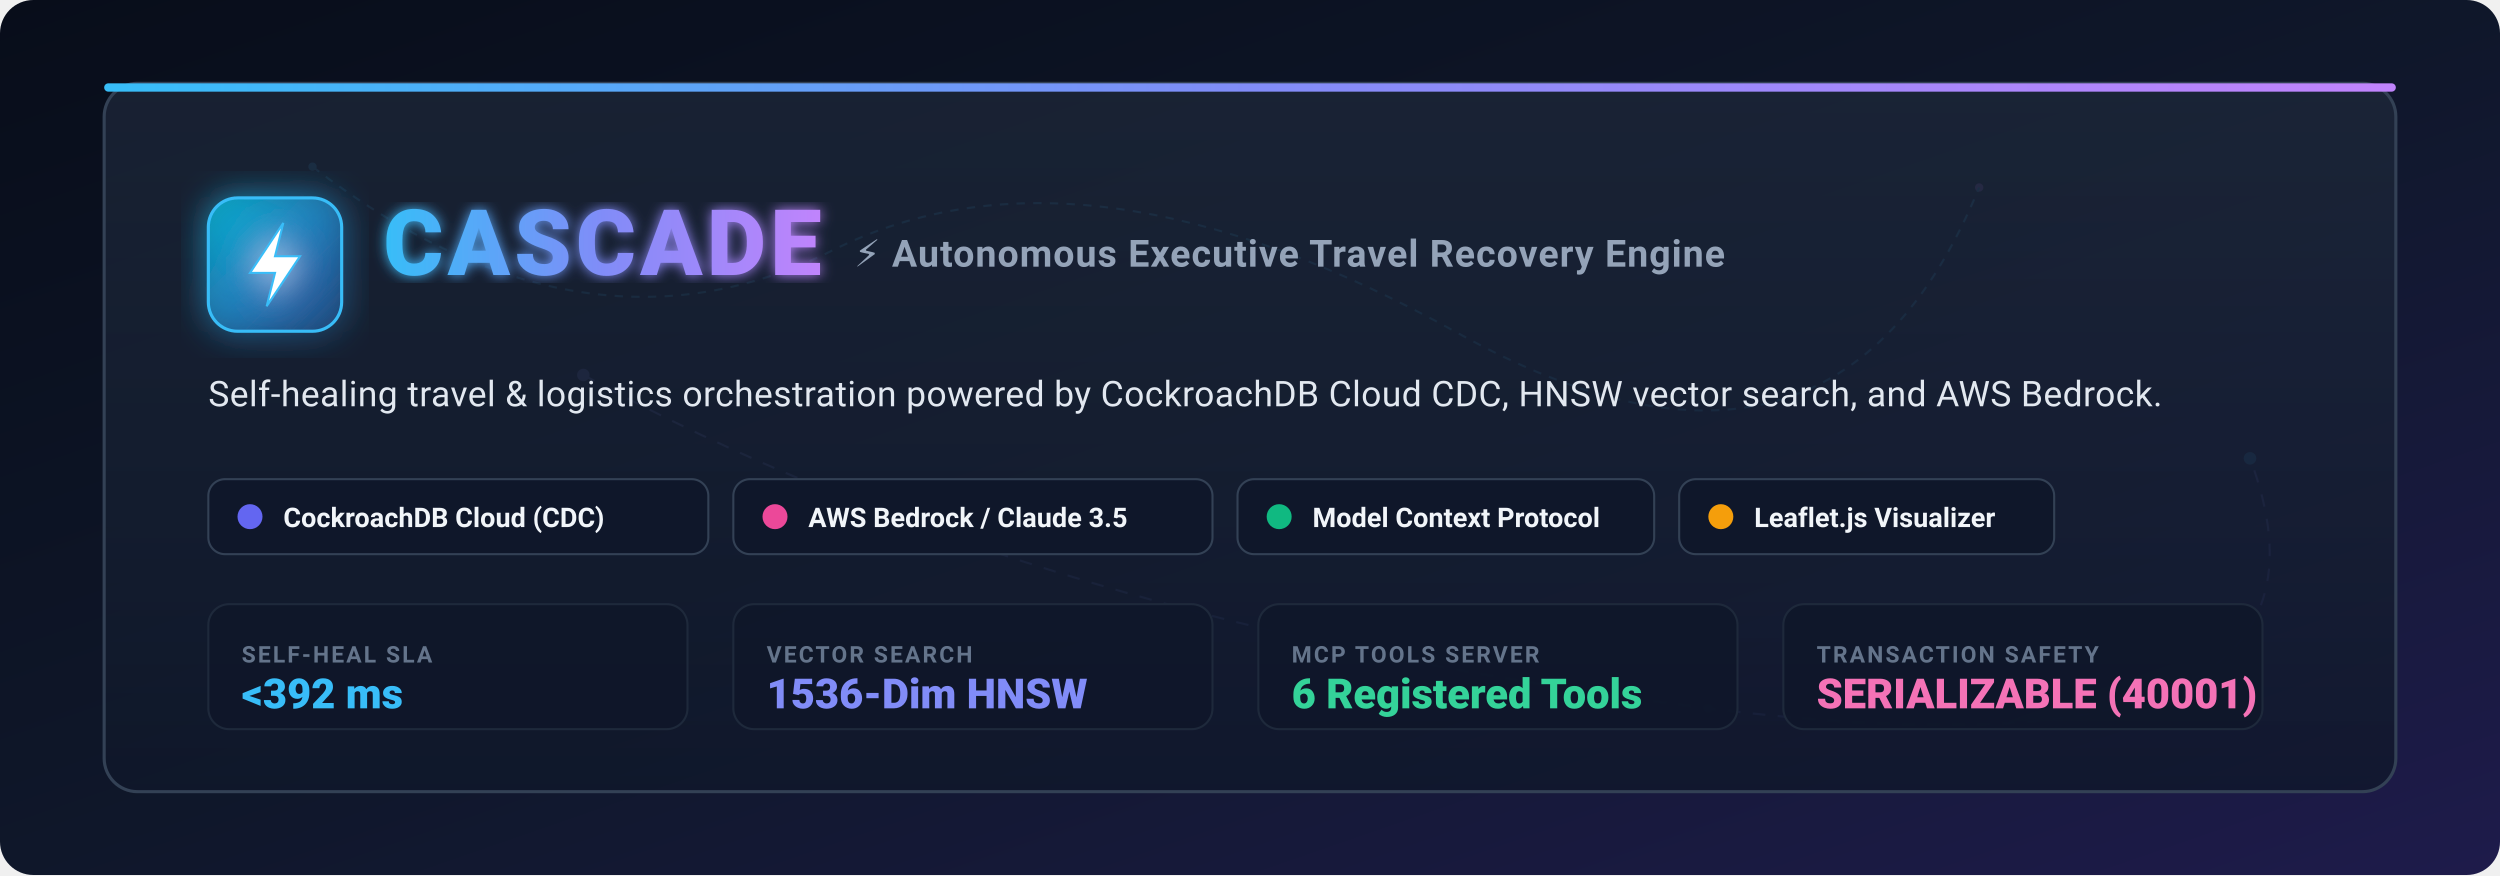
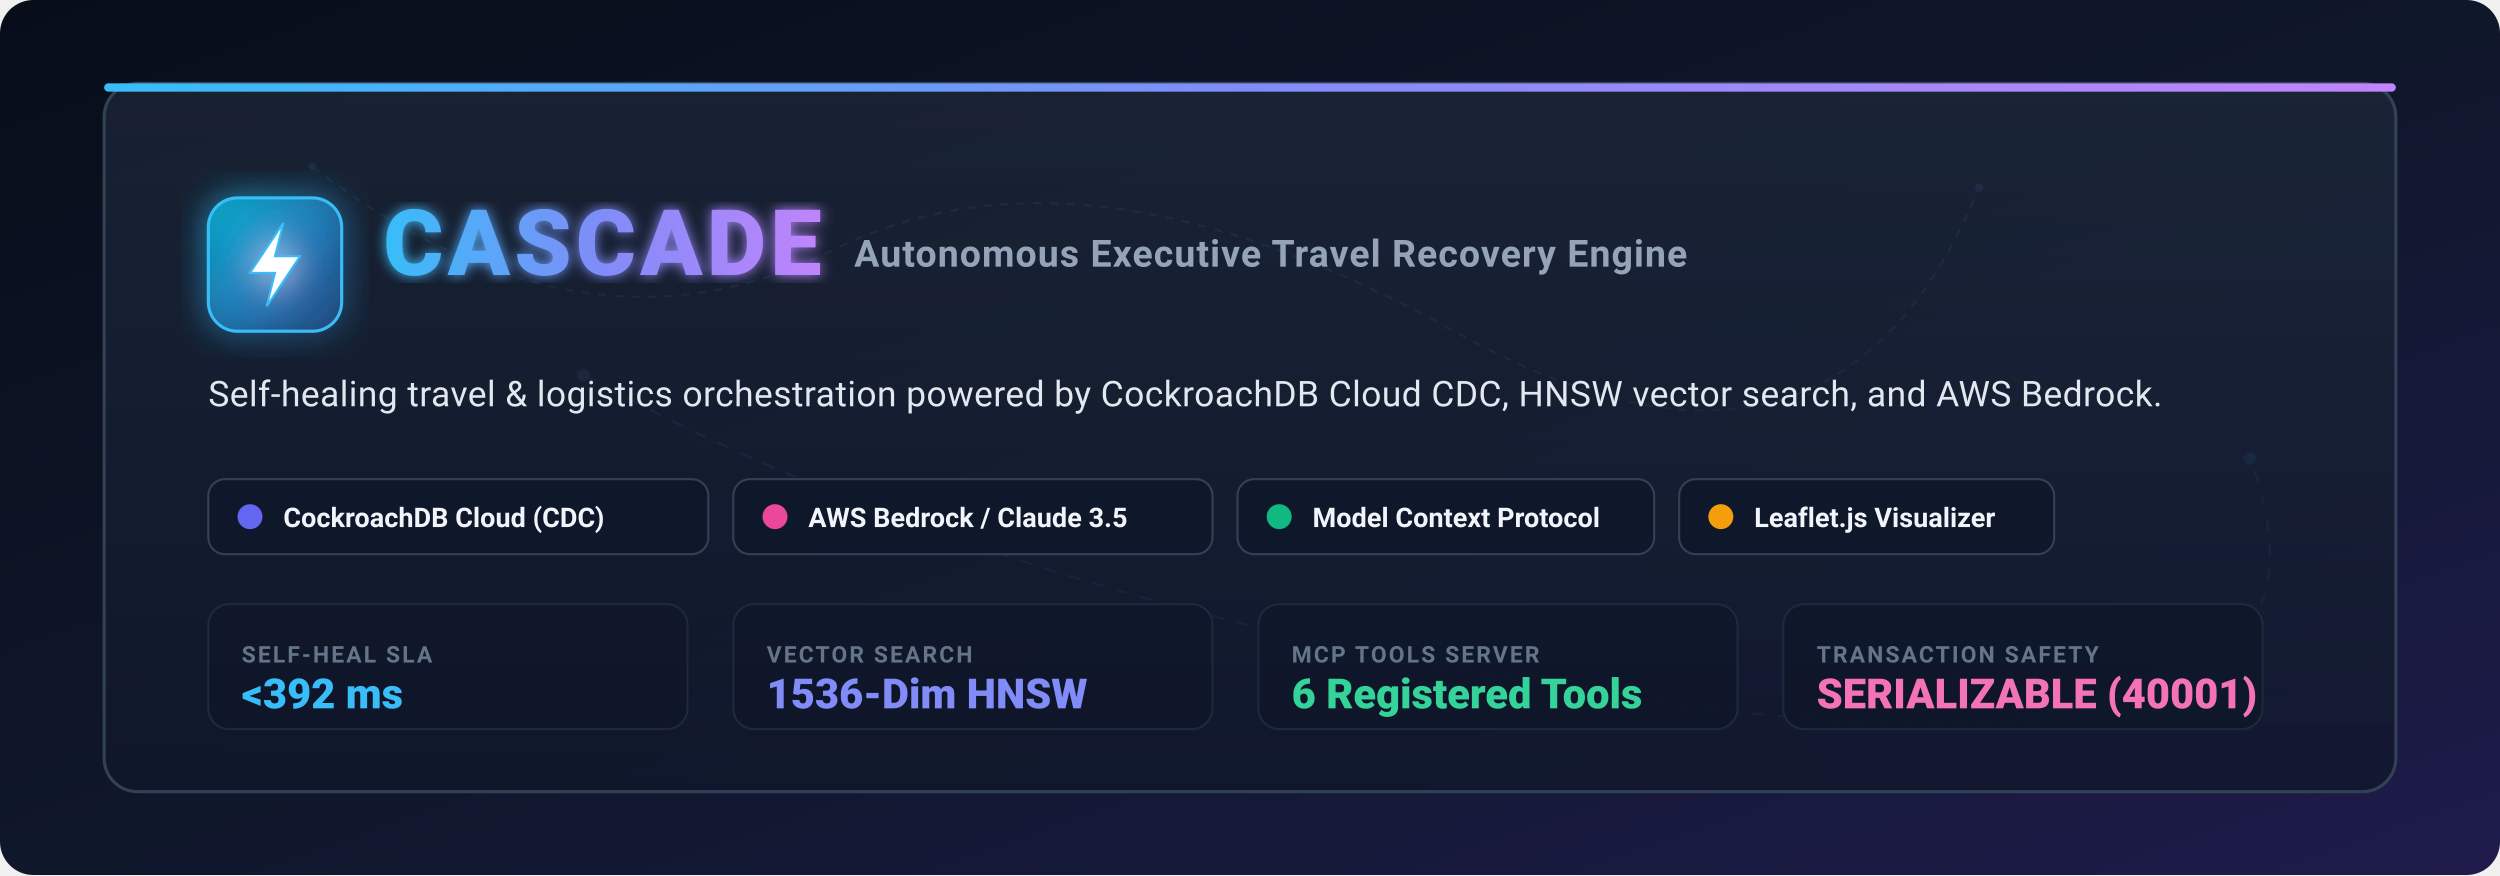
<svg xmlns="http://www.w3.org/2000/svg" viewBox="0 0 1200 420" width="100%" height="100%">
  <defs>
    <linearGradient id="bg-grad" x1="0%" y1="0%" x2="100%" y2="100%">
      <stop offset="0%" stop-color="#080D1A" />
      <stop offset="50%" stop-color="#0F172A" />
      <stop offset="100%" stop-color="#1E1B4B" />
    </linearGradient>
    <linearGradient id="primary-glow" x1="0%" y1="0%" x2="100%" y2="0%">
      <stop offset="0%" stop-color="#38BDF8" />
      <stop offset="50%" stop-color="#818CF8" />
      <stop offset="100%" stop-color="#C084FC" />
    </linearGradient>
    <linearGradient id="cyan-glow" x1="0%" y1="0%" x2="100%" y2="100%">
      <stop offset="0%" stop-color="#06B6D4" stop-opacity="0.8" />
      <stop offset="100%" stop-color="#3B82F6" stop-opacity="0.2" />
    </linearGradient>
    <linearGradient id="card-grad" x1="0%" y1="0%" x2="0%" y2="100%">
      <stop offset="0%" stop-color="#1E293B" stop-opacity="0.7" />
      <stop offset="100%" stop-color="#0F172A" stop-opacity="0.8" />
    </linearGradient>
    <filter id="glow" x="-20%" y="-20%" width="140%" height="140%">
      <feGaussianBlur stdDeviation="8" result="blur" />
      <feComposite in="SourceGraphic" in2="blur" operator="over" />
    </filter>
    <filter id="subtle-glow" x="-10%" y="-10%" width="120%" height="120%">
      <feGaussianBlur stdDeviation="3" result="blur" />
      <feComposite in="SourceGraphic" in2="blur" operator="over" />
    </filter>
  </defs>
  <rect width="1200" height="420" fill="url(#bg-grad)" rx="16" />
  <g opacity="0.25">
    <circle cx="150" cy="80" r="2" fill="#38BDF8" />
    <circle cx="280" cy="180" r="3" fill="#818CF8" />
    <circle cx="950" cy="90" r="2" fill="#C084FC" />
    <circle cx="1080" cy="220" r="3" fill="#38BDF8" />
    <circle cx="820" cy="340" r="2" fill="#38BDF8" />
    <path d="M 150 80 Q 280 180 400 120 T 700 160 T 950 90" fill="none" stroke="#38BDF8" stroke-width="1" stroke-dasharray="4 4" />
    <path d="M 280 180 Q 500 300 820 340 T 1080 220" fill="none" stroke="#818CF8" stroke-width="1" stroke-dasharray="6 6" />
  </g>
  <rect x="50" y="40" width="1100" height="340" rx="16" fill="url(#card-grad)" stroke="#334155" stroke-width="1.5" />
  <rect x="50" y="40" width="1100" height="4" rx="2" fill="url(#primary-glow)" />
  <g transform="translate(100, 95)" filter="url(#glow)">
    <rect x="0" y="0" width="64" height="64" rx="14" fill="url(#cyan-glow)" stroke="#38BDF8" stroke-width="1.5" />
    <path d="M 36 12 L 20 36 H 32 L 28 52 L 44 28 H 32 Z" fill="#FFFFFF" stroke="#38BDF8" stroke-width="1" />
  </g>
  <text x="184" y="132" font-family="-apple-system, BlinkMacSystemFont, 'Segoe UI', Roboto, Helvetica, Arial, sans-serif" font-size="44" font-weight="900" letter-spacing="2" fill="url(#primary-glow)" filter="url(#subtle-glow)">CASCADE</text>
-   <text x="410" y="128" font-family="-apple-system, BlinkMacSystemFont, 'Segoe UI', Roboto, Helvetica, Arial, sans-serif" font-size="18" font-weight="600" fill="#94A3B8" letter-spacing="0.5">⚡ Autonomous Executive Travel Recovery Engine</text>
+   <text x="410" y="128" font-family="-apple-system, BlinkMacSystemFont, 'Segoe UI', Roboto, Helvetica, Arial, sans-serif" font-size="18" font-weight="600" fill="#94A3B8" letter-spacing="0.5">Autonomous Executive Travel Recovery Engine</text>
  <text x="100" y="195" font-family="-apple-system, BlinkMacSystemFont, 'Segoe UI', Roboto, Helvetica, Arial, sans-serif" font-size="17" font-weight="400" fill="#E2E8F0" letter-spacing="0.2">
    Self-healing travel &amp; logistics orchestration powered by CockroachDB Cloud CDC, HNSW vector search, and AWS Bedrock.
  </text>
  <g transform="translate(100, 230)">
    <g transform="translate(0, 0)">
      <rect width="240" height="36" rx="8" fill="#0F172A" stroke="#334155" stroke-width="1" />
      <circle cx="20" cy="18" r="6" fill="#6366F1" />
      <text x="36" y="23" font-family="-apple-system, BlinkMacSystemFont, 'Segoe UI', Roboto, sans-serif" font-size="13" font-weight="600" fill="#F1F5F9">CockroachDB Cloud (CDC)</text>
    </g>
    <g transform="translate(252, 0)">
      <rect width="230" height="36" rx="8" fill="#0F172A" stroke="#334155" stroke-width="1" />
      <circle cx="20" cy="18" r="6" fill="#EC4899" />
      <text x="36" y="23" font-family="-apple-system, BlinkMacSystemFont, 'Segoe UI', Roboto, sans-serif" font-size="13" font-weight="600" fill="#F1F5F9">AWS Bedrock / Claude 3.5</text>
    </g>
    <g transform="translate(494, 0)">
      <rect width="200" height="36" rx="8" fill="#0F172A" stroke="#334155" stroke-width="1" />
      <circle cx="20" cy="18" r="6" fill="#10B981" />
      <text x="36" y="23" font-family="-apple-system, BlinkMacSystemFont, 'Segoe UI', Roboto, sans-serif" font-size="13" font-weight="600" fill="#F1F5F9">Model Context Protocol</text>
    </g>
    <g transform="translate(706, 0)">
      <rect width="180" height="36" rx="8" fill="#0F172A" stroke="#334155" stroke-width="1" />
      <circle cx="20" cy="18" r="6" fill="#F59E0B" />
      <text x="36" y="23" font-family="-apple-system, BlinkMacSystemFont, 'Segoe UI', Roboto, sans-serif" font-size="13" font-weight="600" fill="#F1F5F9">Leaflet.js Visualizer</text>
    </g>
  </g>
  <g transform="translate(100, 290)">
    <g transform="translate(0, 0)">
      <rect width="230" height="60" rx="10" fill="#0F172A" fill-opacity="0.9" stroke="#1E293B" stroke-width="1" />
      <text x="16" y="28" font-family="-apple-system, BlinkMacSystemFont, 'Segoe UI', Roboto, sans-serif" font-size="11" font-weight="700" fill="#64748B" letter-spacing="1">SELF-HEAL SLA</text>
      <text x="16" y="50" font-family="-apple-system, BlinkMacSystemFont, 'Segoe UI', Roboto, sans-serif" font-size="20" font-weight="800" fill="#38BDF8">&lt;392 ms</text>
    </g>
    <g transform="translate(252, 0)">
      <rect width="230" height="60" rx="10" fill="#0F172A" fill-opacity="0.9" stroke="#1E293B" stroke-width="1" />
      <text x="16" y="28" font-family="-apple-system, BlinkMacSystemFont, 'Segoe UI', Roboto, sans-serif" font-size="11" font-weight="700" fill="#64748B" letter-spacing="1">VECTOR SEARCH</text>
      <text x="16" y="50" font-family="-apple-system, BlinkMacSystemFont, 'Segoe UI', Roboto, sans-serif" font-size="20" font-weight="800" fill="#818CF8">1536-Dim HNSW</text>
    </g>
    <g transform="translate(504, 0)">
      <rect width="230" height="60" rx="10" fill="#0F172A" fill-opacity="0.9" stroke="#1E293B" stroke-width="1" />
      <text x="16" y="28" font-family="-apple-system, BlinkMacSystemFont, 'Segoe UI', Roboto, sans-serif" font-size="11" font-weight="700" fill="#64748B" letter-spacing="1">MCP TOOLS SERVER</text>
      <text x="16" y="50" font-family="-apple-system, BlinkMacSystemFont, 'Segoe UI', Roboto, sans-serif" font-size="20" font-weight="800" fill="#34D399">6 Registered Tools</text>
    </g>
    <g transform="translate(756, 0)">
      <rect width="230" height="60" rx="10" fill="#0F172A" fill-opacity="0.9" stroke="#1E293B" stroke-width="1" />
      <text x="16" y="28" font-family="-apple-system, BlinkMacSystemFont, 'Segoe UI', Roboto, sans-serif" font-size="11" font-weight="700" fill="#64748B" letter-spacing="1">TRANSACTION SAFETY</text>
      <text x="16" y="50" font-family="-apple-system, BlinkMacSystemFont, 'Segoe UI', Roboto, sans-serif" font-size="20" font-weight="800" fill="#F472B6">SERIALIZABLE (40001)</text>
    </g>
  </g>
</svg>
